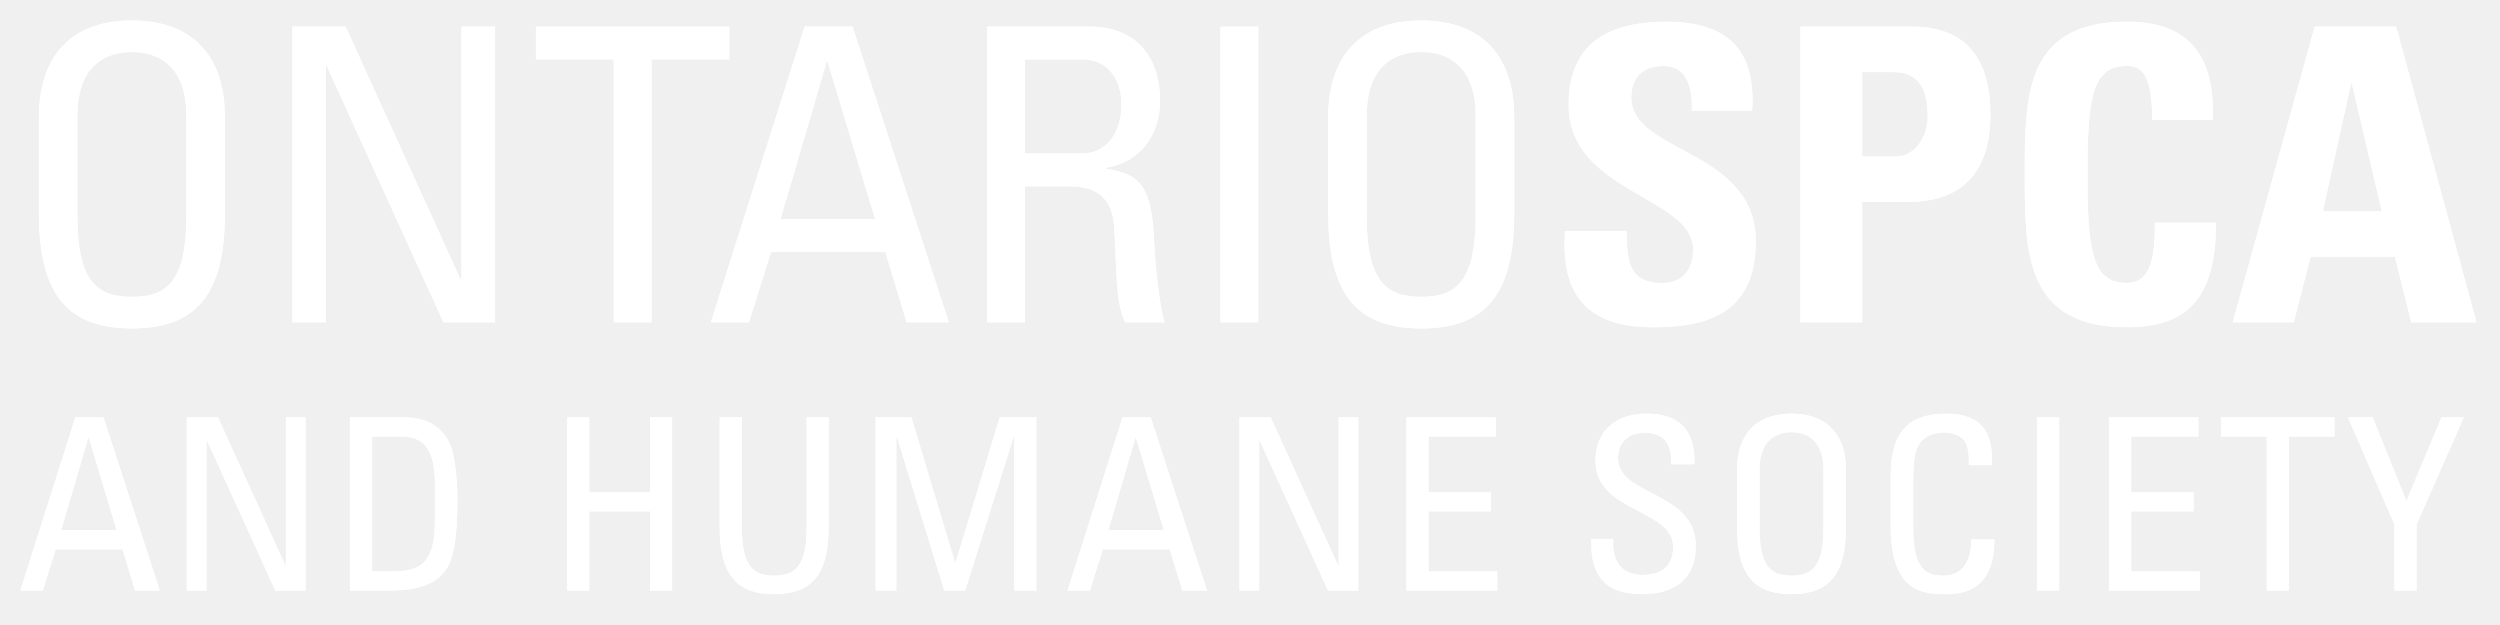
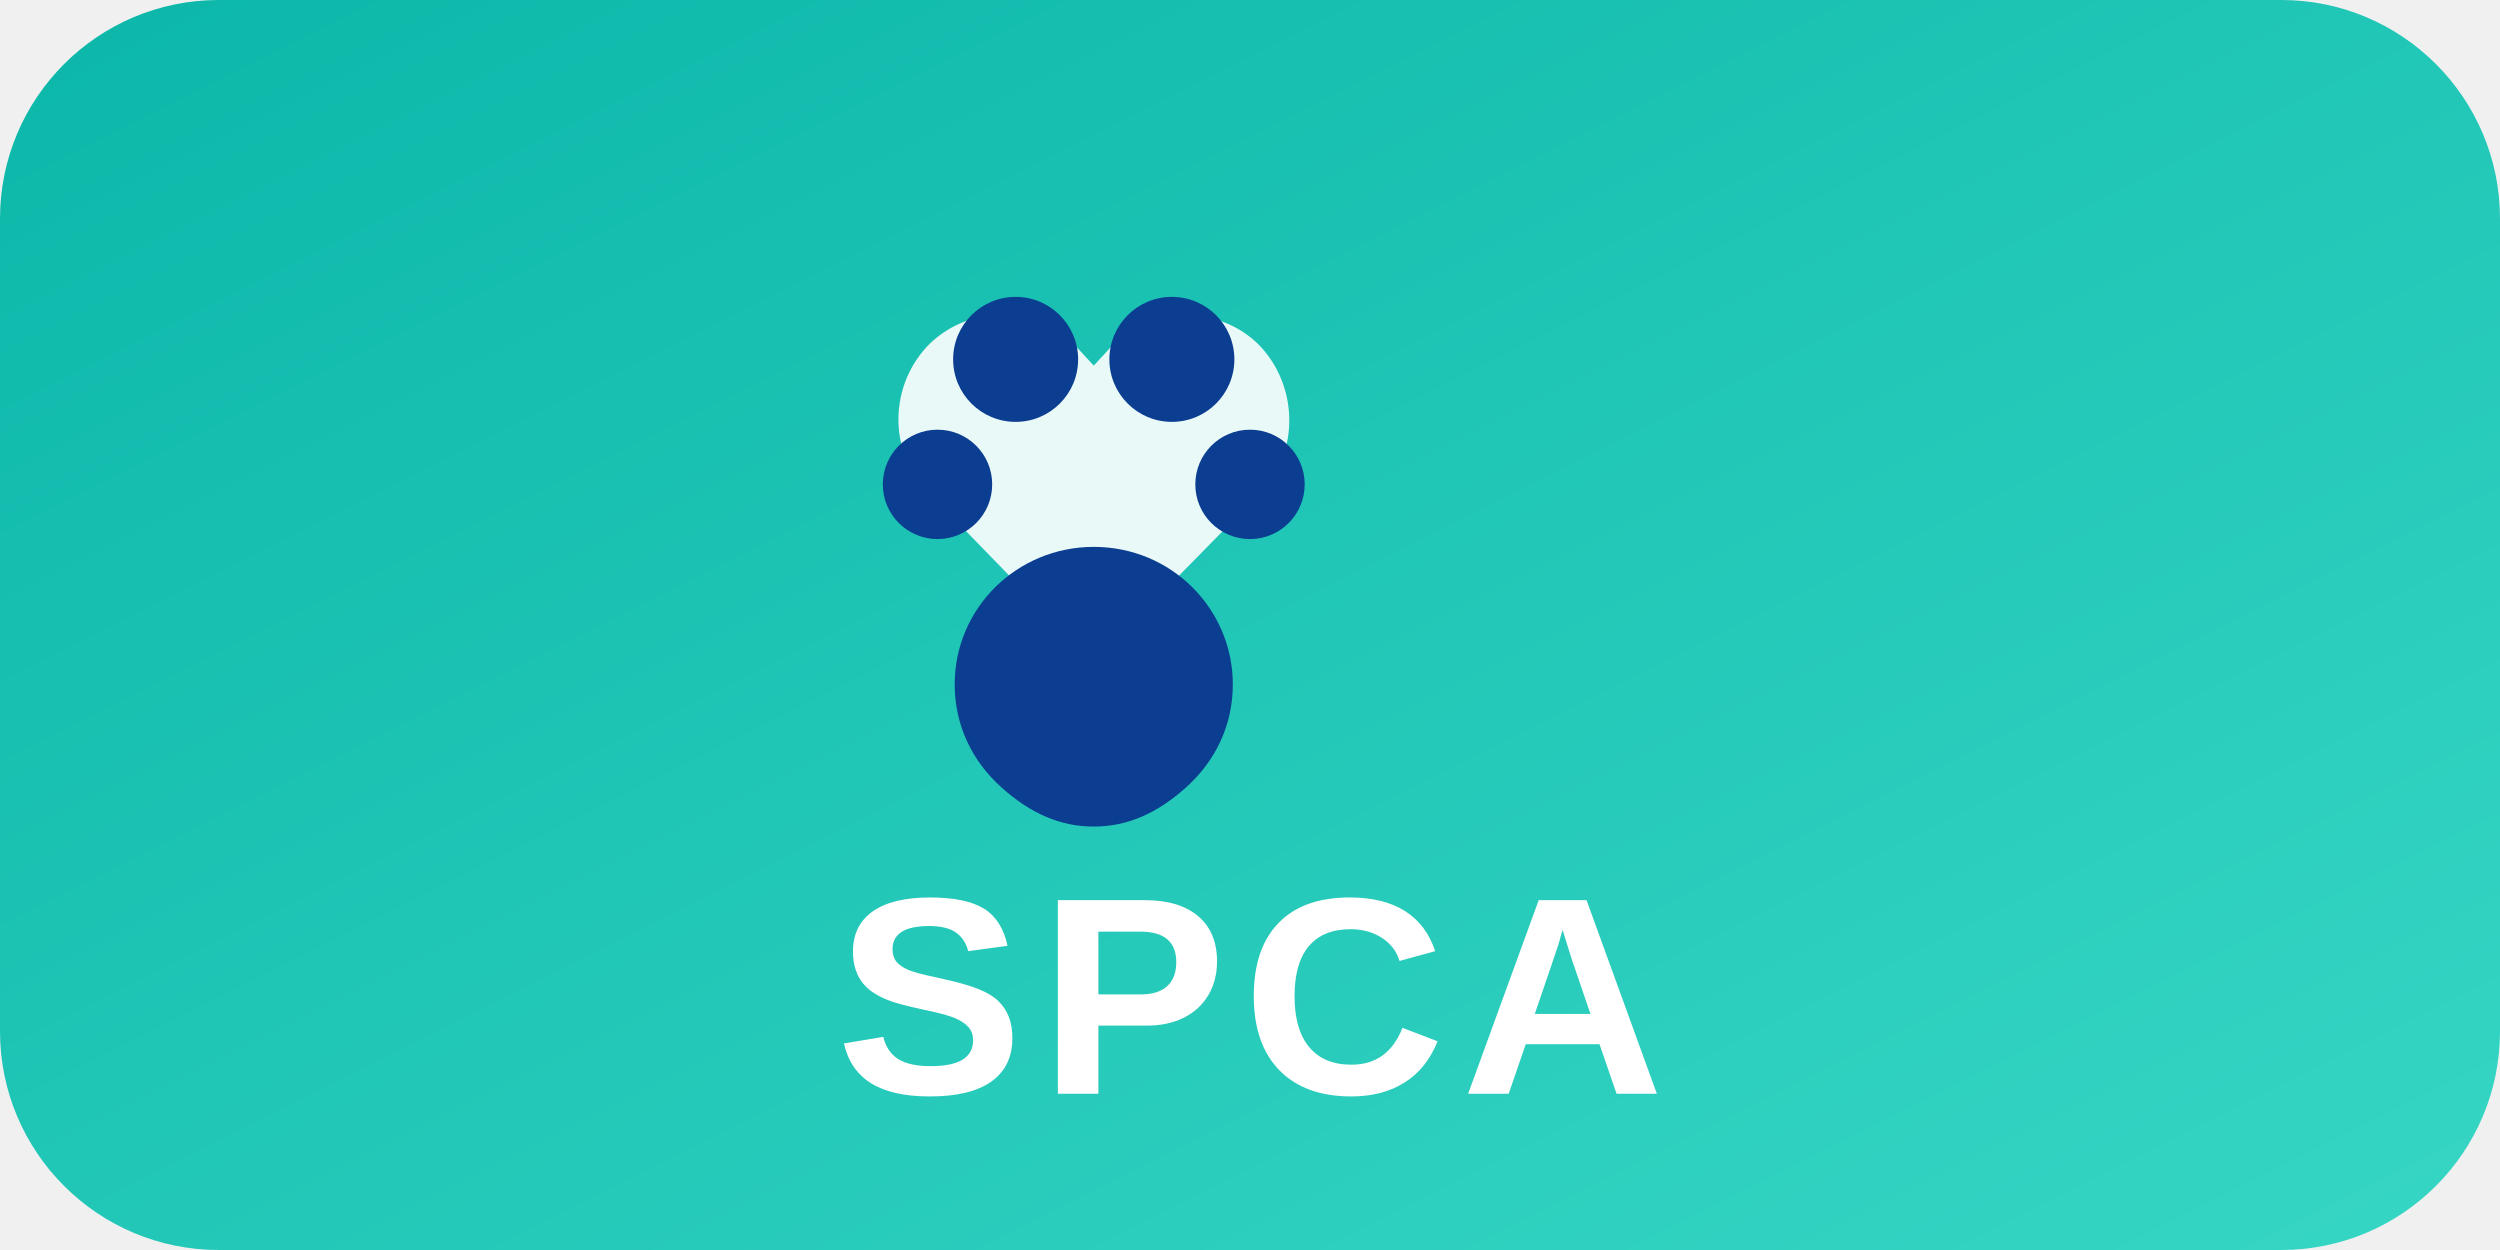
- <svg xmlns="http://www.w3.org/2000/svg" version="1.1" id="Layer_1" x="0px" y="0px" viewBox="0 0 400 100" style="enable-background:new 0 0 400 100;" xml:space="preserve" preserveAspectRatio="xMidYMid meet" class="logo__svg logo__svg--ospca">
-   <style>.logo__letter { fill: #fff; }</style>
-   <g>
-     <path class="logo__letter" d="M6.23,34.27V18.74c0-9.44,4.85-15.46,14.88-15.46c10.03,0,14.87,6.03,14.87,15.46v15.53     c0,13.11-4.85,18.28-14.87,18.28C11.07,52.55,6.23,47.38,6.23,34.27z M29.82,34.53V18.54c0-9.89-6.82-10.22-8.72-10.22     c-1.9,0-8.72,0.33-8.72,10.22v15.99c0,10.35,3.01,12.97,8.72,12.97S29.82,44.89,29.82,34.53z" />
-     <path class="logo__letter" d="M79.21,4.26v47.31h-8.26L52.28,10.55h-0.13v41.02h-5.37V4.26h8.52l18.41,40.5h0.13V4.26H79.21z" />
-     <path class="logo__letter" d="M116.68,4.26V9.5h-12.45v42.07h-6.03V9.5H85.75V4.26H116.68z" />
-     <path class="logo__letter" d="M128.74,4.26h7.67l15.4,47.31h-6.75l-3.41-11.27h-18.28l-3.54,11.27h-6.09L128.74,4.26z M132.41,9.83h-0.13     l-7.4,25.23h15.14L132.41,9.83z" />
-     <path class="logo__letter" d="M163.98,29.81v21.76h-6.03V4.26h16.32c8.39,0,11.34,5.9,11.34,11.79c0,5.57-3.08,9.83-8.65,10.81V27     c5.44,0.85,7.4,2.69,7.73,12.19c0.07,2.03,0.72,9.44,1.64,12.38h-6.29c-1.7-3.28-1.31-9.44-1.83-15.73     c-0.46-5.77-5.11-6.03-7.14-6.03H163.98z M163.98,24.57h9.04c4.33,0,6.42-3.73,6.42-7.86c0-3.41-1.7-7.21-6.36-7.21h-9.11V24.57z" />
-     <path class="logo__letter" d="M201.32,51.57h-6.03V4.26h6.03V51.57z" />
-     <path class="logo__letter" d="M212.52,34.27V18.74c0-9.44,4.85-15.46,14.88-15.46s14.87,6.03,14.87,15.46v15.53     c0,13.11-4.85,18.28-14.87,18.28S212.52,47.38,212.52,34.27z M236.11,34.53V18.54c0-9.89-6.82-10.22-8.72-10.22     c-1.9,0-8.72,0.33-8.72,10.22v15.99c0,10.35,3.01,12.97,8.72,12.97C233.1,47.51,236.11,44.89,236.11,34.53z" />
-     <path class="logo__letter" d="M264.41,52.36c-12.25,0-14.55-7.21-14.02-15.4h9.89c0,4.52,0.2,8.32,5.64,8.32c3.34,0,4.98-2.16,4.98-5.37     c0-8.52-19.92-9.04-19.92-23.13c0-7.4,3.54-13.3,15.6-13.3c9.63,0,14.42,4.32,13.76,14.22h-9.63c0-3.54-0.59-7.14-4.59-7.14     c-3.21,0-5.11,1.77-5.11,5.05c0,8.98,19.92,8.19,19.92,23.07C280.92,50.91,271.95,52.36,264.41,52.36z" />
-     <path class="logo__letter" d="M288.06,4.26h17.82c9.04,0,12.58,5.5,12.58,14.15c0,5.37-1.57,13.89-13.17,13.89h-7.34v19.27h-9.89V4.26z      M297.95,25.03h5.5c2.95,0,4.98-3.21,4.98-6.36c0-3.87-1.05-7.14-5.5-7.14h-4.98V25.03z" />
-     <path class="logo__letter" d="M323.96,27.91c0-12.52,0-24.44,16.32-24.44c10.09,0,14.15,5.57,13.76,15.73h-9.7c0-6.29-1.11-8.65-4.06-8.65     c-5.57,0-6.29,5.24-6.29,17.36s0.72,17.36,6.29,17.36c4.59,0,4.39-5.9,4.52-9.63h9.76c0,12.65-5.05,16.71-14.28,16.71     C323.96,52.36,323.96,40.3,323.96,27.91z" />
-     <path class="logo__letter" d="M357.24,51.57l13.11-47.31h13.04l12.84,47.31h-10.42l-2.62-10.48h-13.5L367,51.57H357.24z M376.3,13.37h-0.13     l-4.52,20.44h9.44L376.3,13.37z" />
-     <path class="logo__letter" d="M12.06,66.77h4.49l9.02,27.72h-3.96l-2-6.6H8.91l-2.07,6.6H3.26L12.06,66.77z M14.21,70.03h-0.08L9.79,84.81     h8.87L14.21,70.03z" />
-     <path class="logo__letter" d="M48.89,66.77v27.72h-4.84L33.11,70.45h-0.08v24.04h-3.15V66.77h4.99L45.67,90.5h0.08V66.77H48.89z" />
-     <path class="logo__letter" d="M55.99,66.77h8.52c3.53,0,6.07,1.27,7.45,4.22c1.11,2.34,1.23,7.87,1.23,8.75c0,5.91-0.54,9.33-1.69,11.17     c-1.5,2.38-4.3,3.57-9.14,3.57h-6.37V66.77z M59.53,91.42h3.34c4.92,0,6.72-1.84,6.72-8.29v-5.61c0-5.61-1.73-7.68-5.41-7.68h-4.65     V91.42z" />
-     <path class="logo__letter" d="M90.75,94.49V66.77h3.53v11.98h9.72V66.77h3.53v27.72h-3.53V81.82h-9.72v12.67H90.75z" />
-     <path class="logo__letter" d="M115.17,66.77h3.53v17.74c0,6.07,1.84,7.6,5.18,7.6c3.34,0,5.18-1.54,5.18-7.6V66.77h3.53v17.59     c0,7.68-2.84,10.71-8.72,10.71c-5.88,0-8.72-3.03-8.72-10.71V66.77z" />
-     <path class="logo__letter" d="M143.4,94.49h-3.3V66.77h5.72l6.99,23.27h0.08l7.07-23.27h5.84v27.72h-3.53V69.84h-0.08l-7.76,24.65h-3.34     l-7.6-24.65h-0.08V94.49z" />
-     <path class="logo__letter" d="M179.61,66.77h4.49l9.02,27.72h-3.96l-2-6.6h-10.71l-2.07,6.6h-3.57L179.61,66.77z M181.76,70.03h-0.08     l-4.34,14.78h8.87L181.76,70.03z" />
-     <path class="logo__letter" d="M217.32,66.77v27.72h-4.84l-10.94-24.04h-0.08v24.04h-3.15V66.77h4.99L214.1,90.5h0.08V66.77H217.32z" />
-     <path class="logo__letter" d="M225.04,94.49V66.77h14.28v3.07h-10.75v8.91h9.98v3.07h-9.98v9.6h10.98v3.07H225.04z" />
-     <path class="logo__letter" d="M258.11,86.23v0.81c0,3.76,2.38,4.95,4.65,4.95c2.8,0,4.95-1.19,4.95-4.49c0-6.14-12.44-5.45-12.44-13.79     c0-4.92,3.49-7.53,8.14-7.53c5.07,0,7.91,2.46,7.68,8.1h-3.69c0.04-3.03-0.92-5.03-4.26-5.03c-2.11,0-4.26,1.07-4.26,4.07     c0,6.11,12.44,5.22,12.44,14.02c0,5.84-4.03,7.72-8.6,7.72c-8.18,0.08-8.18-6.18-8.1-8.83H258.11z" />
-     <path class="logo__letter" d="M277.92,84.35v-9.1c0-5.53,2.84-9.06,8.72-9.06c5.87,0,8.72,3.53,8.72,9.06v9.1c0,7.68-2.84,10.71-8.72,10.71     C280.76,95.07,277.92,92.03,277.92,84.35z M291.75,84.51v-9.37c0-5.8-3.99-5.99-5.11-5.99c-1.11,0-5.11,0.19-5.11,5.99v9.37     c0,6.07,1.77,7.6,5.11,7.6C289.98,92.11,291.75,90.57,291.75,84.51z" />
-     <path class="logo__letter" d="M315.02,74.41c0.04-1.57-0.08-3.15-0.81-4.03c-0.73-0.88-2.38-1.19-3.11-1.19c-2.92,0-4.07,1.77-4.19,2.15     c-0.12,0.31-0.81,1-0.81,5.76v7.41c0,6.8,2.23,7.6,4.95,7.6c1.07,0,4.34-0.38,4.38-5.8h3.65c0.15,8.76-6.03,8.76-7.83,8.76     c-3.46,0-8.75-0.23-8.75-10.98v-7.83c0-7.83,3.46-10.06,8.91-10.06c5.49,0,7.6,2.84,7.26,8.22H315.02z" />
-     <path class="logo__letter" d="M329.46,94.49h-3.53V66.77h3.53V94.49z" />
-     <path class="logo__letter" d="M337.45,94.49V66.77h14.28v3.07h-10.75v8.91h9.98v3.07h-9.98v9.6h10.98v3.07H337.45z" />
-     <path class="logo__letter" d="M373.51,66.77v3.07h-7.3v24.65h-3.53V69.84h-7.3v-3.07H373.51z" />
-     <path class="logo__letter" d="M390.64,66.77h3.57l-7.56,17.16v10.56h-3.53V83.93l-7.45-17.16h3.95l5.41,13.4L390.64,66.77z" />
+ <svg xmlns="http://www.w3.org/2000/svg" viewBox="0 0 160 80" role="img" aria-labelledby="title desc">
+   <defs>
+     <linearGradient id="bgGradient" x1="0%" y1="0%" x2="100%" y2="100%">
+       <stop offset="0%" stop-color="#0bb7a9" />
+       <stop offset="100%" stop-color="#37d6c4" />
+     </linearGradient>
+   </defs>
+   <rect width="160" height="80" rx="14" fill="url(#bgGradient)" />
+   <g transform="translate(48 16)">
+     <path d="M32.7 15.5c2.5-2.6 2.4-6.9-.2-9.5-2.6-2.5-6.8-2.4-9.3.1l-1.2 1.3-1.2-1.3c-2.5-2.6-6.7-2.6-9.3-.1-2.6 2.6-2.7 6.9-.1 9.5l10.6 10.9 10.7-10.9z" fill="#ffffff" opacity=".9" />
+     <g fill="#0b3d91">
+       <circle cx="17" cy="7" r="4" />
+       <circle cx="27" cy="7" r="4" />
+       <circle cx="12" cy="15" r="3.5" />
+       <circle cx="32" cy="15" r="3.5" />
+       <path d="M22 19c-4.9 0-8.9 3.9-8.9 8.8 0 2.6 1.1 4.9 3 6.6 1.9 1.7 3.8 2.5 5.9 2.5s4-0.8 5.9-2.5c1.9-1.7 3-4 3-6.6 0-4.8-3.9-8.8-8.9-8.8z" />
+     </g>
  </g>
-   <g>
-     <path class="logo__letter" d="M6.23,34.27V18.74c0-9.44,4.85-15.46,14.88-15.46c10.03,0,14.87,6.03,14.87,15.46v15.53     c0,13.11-4.85,18.28-14.87,18.28C11.07,52.55,6.23,47.38,6.23,34.27z M29.82,34.53V18.54c0-9.89-6.82-10.22-8.72-10.22     c-1.9,0-8.72,0.33-8.72,10.22v15.99c0,10.35,3.01,12.97,8.72,12.97S29.82,44.89,29.82,34.53z" />
-     <path class="logo__letter" d="M79.21,4.26v47.31h-8.26L52.28,10.55h-0.13v41.02h-5.37V4.26h8.52l18.41,40.5h0.13V4.26H79.21z" />
-     <path class="logo__letter" d="M116.68,4.26V9.5h-12.45v42.07h-6.03V9.5H85.75V4.26H116.68z" />
-     <path class="logo__letter" d="M128.74,4.26h7.67l15.4,47.31h-6.75l-3.41-11.27h-18.28l-3.54,11.27h-6.09L128.74,4.26z M132.41,9.83h-0.13     l-7.4,25.23h15.14L132.41,9.83z" />
-     <path class="logo__letter" d="M163.98,29.81v21.76h-6.03V4.26h16.32c8.39,0,11.34,5.9,11.34,11.79c0,5.57-3.08,9.83-8.65,10.81V27     c5.44,0.85,7.4,2.69,7.73,12.19c0.07,2.03,0.72,9.44,1.64,12.38h-6.29c-1.7-3.28-1.31-9.44-1.83-15.73     c-0.46-5.77-5.11-6.03-7.14-6.03H163.98z M163.98,24.57h9.04c4.33,0,6.42-3.73,6.42-7.86c0-3.41-1.7-7.21-6.36-7.21h-9.11V24.57z" />
-     <path class="logo__letter" d="M201.32,51.57h-6.03V4.26h6.03V51.57z" />
-     <path class="logo__letter" d="M212.52,34.27V18.74c0-9.44,4.85-15.46,14.88-15.46s14.87,6.03,14.87,15.46v15.53     c0,13.11-4.85,18.28-14.87,18.28S212.52,47.38,212.52,34.27z M236.11,34.53V18.54c0-9.89-6.82-10.22-8.72-10.22     c-1.9,0-8.72,0.33-8.72,10.22v15.99c0,10.35,3.01,12.97,8.72,12.97C233.1,47.51,236.11,44.89,236.11,34.53z" />
-     <path class="logo__letter" d="M264.41,52.36c-12.25,0-14.55-7.21-14.02-15.4h9.89c0,4.52,0.2,8.32,5.64,8.32c3.34,0,4.98-2.16,4.98-5.37     c0-8.52-19.92-9.04-19.92-23.13c0-7.4,3.54-13.3,15.6-13.3c9.63,0,14.42,4.32,13.76,14.22h-9.63c0-3.54-0.59-7.14-4.59-7.14     c-3.21,0-5.11,1.77-5.11,5.05c0,8.98,19.92,8.19,19.92,23.07C280.92,50.91,271.95,52.36,264.41,52.36z" />
-     <path class="logo__letter" d="M288.06,4.26h17.82c9.04,0,12.58,5.5,12.58,14.15c0,5.37-1.57,13.89-13.17,13.89h-7.34v19.27h-9.89V4.26z      M297.95,25.03h5.5c2.95,0,4.98-3.21,4.98-6.36c0-3.87-1.05-7.14-5.5-7.14h-4.98V25.03z" />
-     <path class="logo__letter" d="M323.96,27.91c0-12.52,0-24.44,16.32-24.44c10.09,0,14.15,5.57,13.76,15.73h-9.7c0-6.29-1.11-8.65-4.06-8.65     c-5.57,0-6.29,5.24-6.29,17.36s0.72,17.36,6.29,17.36c4.59,0,4.39-5.9,4.52-9.63h9.76c0,12.65-5.05,16.71-14.28,16.71     C323.96,52.36,323.96,40.3,323.96,27.91z" />
-     <path class="logo__letter" d="M357.24,51.57l13.11-47.31h13.04l12.84,47.31h-10.42l-2.62-10.48h-13.5L367,51.57H357.24z M376.3,13.37h-0.13     l-4.52,20.44h9.44L376.3,13.37z" />
-     <path class="logo__letter" d="M12.06,66.77h4.49l9.02,27.72h-3.96l-2-6.6H8.91l-2.07,6.6H3.26L12.06,66.77z M14.21,70.03h-0.08L9.79,84.81     h8.87L14.21,70.03z" />
-     <path class="logo__letter" d="M48.89,66.77v27.72h-4.84L33.11,70.45h-0.08v24.04h-3.15V66.77h4.99L45.67,90.5h0.08V66.77H48.89z" />
-     <path class="logo__letter" d="M55.99,66.77h8.52c3.53,0,6.07,1.27,7.45,4.22c1.11,2.34,1.23,7.87,1.23,8.75c0,5.91-0.54,9.33-1.69,11.17     c-1.5,2.38-4.3,3.57-9.14,3.57h-6.37V66.77z M59.53,91.42h3.34c4.92,0,6.72-1.84,6.72-8.29v-5.61c0-5.61-1.73-7.68-5.41-7.68h-4.65     V91.42z" />
-     <path class="logo__letter" d="M90.75,94.49V66.77h3.53v11.98h9.72V66.77h3.53v27.72h-3.53V81.82h-9.72v12.67H90.75z" />
-     <path class="logo__letter" d="M115.17,66.77h3.53v17.74c0,6.07,1.84,7.6,5.18,7.6c3.34,0,5.18-1.54,5.18-7.6V66.77h3.53v17.59     c0,7.68-2.84,10.71-8.72,10.71c-5.88,0-8.72-3.03-8.72-10.71V66.77z" />
-     <path class="logo__letter" d="M143.4,94.49h-3.3V66.77h5.72l6.99,23.27h0.08l7.07-23.27h5.84v27.72h-3.53V69.84h-0.08l-7.76,24.65h-3.34     l-7.6-24.65h-0.08V94.49z" />
-     <path class="logo__letter" d="M179.61,66.77h4.49l9.02,27.72h-3.96l-2-6.6h-10.71l-2.07,6.6h-3.57L179.61,66.77z M181.76,70.03h-0.08     l-4.34,14.78h8.87L181.76,70.03z" />
-     <path class="logo__letter" d="M217.32,66.77v27.72h-4.84l-10.94-24.04h-0.08v24.04h-3.15V66.77h4.99L214.1,90.5h0.08V66.77H217.32z" />
-     <path class="logo__letter" d="M225.04,94.49V66.77h14.28v3.07h-10.75v8.91h9.98v3.07h-9.98v9.6h10.98v3.07H225.04z" />
-     <path class="logo__letter" d="M258.11,86.23v0.81c0,3.76,2.38,4.95,4.65,4.95c2.8,0,4.95-1.19,4.95-4.49c0-6.14-12.44-5.45-12.44-13.79     c0-4.92,3.49-7.53,8.14-7.53c5.07,0,7.91,2.46,7.68,8.1h-3.69c0.04-3.03-0.92-5.03-4.26-5.03c-2.11,0-4.26,1.07-4.26,4.07     c0,6.11,12.44,5.22,12.44,14.02c0,5.84-4.03,7.72-8.6,7.72c-8.18,0.08-8.18-6.18-8.1-8.83H258.11z" />
-     <path class="logo__letter" d="M277.92,84.35v-9.1c0-5.53,2.84-9.06,8.72-9.06c5.87,0,8.72,3.53,8.72,9.06v9.1c0,7.68-2.84,10.71-8.72,10.71     C280.76,95.07,277.92,92.03,277.92,84.35z M291.75,84.51v-9.37c0-5.8-3.99-5.99-5.11-5.99c-1.11,0-5.11,0.19-5.11,5.99v9.37     c0,6.07,1.77,7.6,5.11,7.6C289.98,92.11,291.75,90.57,291.75,84.51z" />
-     <path class="logo__letter" d="M315.02,74.41c0.04-1.57-0.08-3.15-0.81-4.03c-0.73-0.88-2.38-1.19-3.11-1.19c-2.92,0-4.07,1.77-4.19,2.15     c-0.12,0.31-0.81,1-0.81,5.76v7.41c0,6.8,2.23,7.6,4.95,7.6c1.07,0,4.34-0.38,4.38-5.8h3.65c0.15,8.76-6.03,8.76-7.83,8.76     c-3.46,0-8.75-0.23-8.75-10.98v-7.83c0-7.83,3.46-10.06,8.91-10.06c5.49,0,7.6,2.84,7.26,8.22H315.02z" />
-     <path class="logo__letter" d="M329.46,94.49h-3.53V66.77h3.53V94.49z" />
-     <path class="logo__letter" d="M337.45,94.49V66.77h14.28v3.07h-10.75v8.91h9.98v3.07h-9.98v9.6h10.98v3.07H337.45z" />
-     <path class="logo__letter" d="M373.51,66.77v3.07h-7.3v24.65h-3.53V69.84h-7.3v-3.07H373.51z" />
-     <path class="logo__letter" d="M390.64,66.77h3.57l-7.56,17.16v10.56h-3.53V83.93l-7.45-17.16h3.95l5.41,13.4L390.64,66.77z" />
-   </g>
+   <text x="80" y="70" font-family="'Montserrat', 'Helvetica Neue', Arial, sans-serif" font-size="18" text-anchor="middle" fill="#ffffff" font-weight="600" letter-spacing="1">SPCA</text>
</svg>
